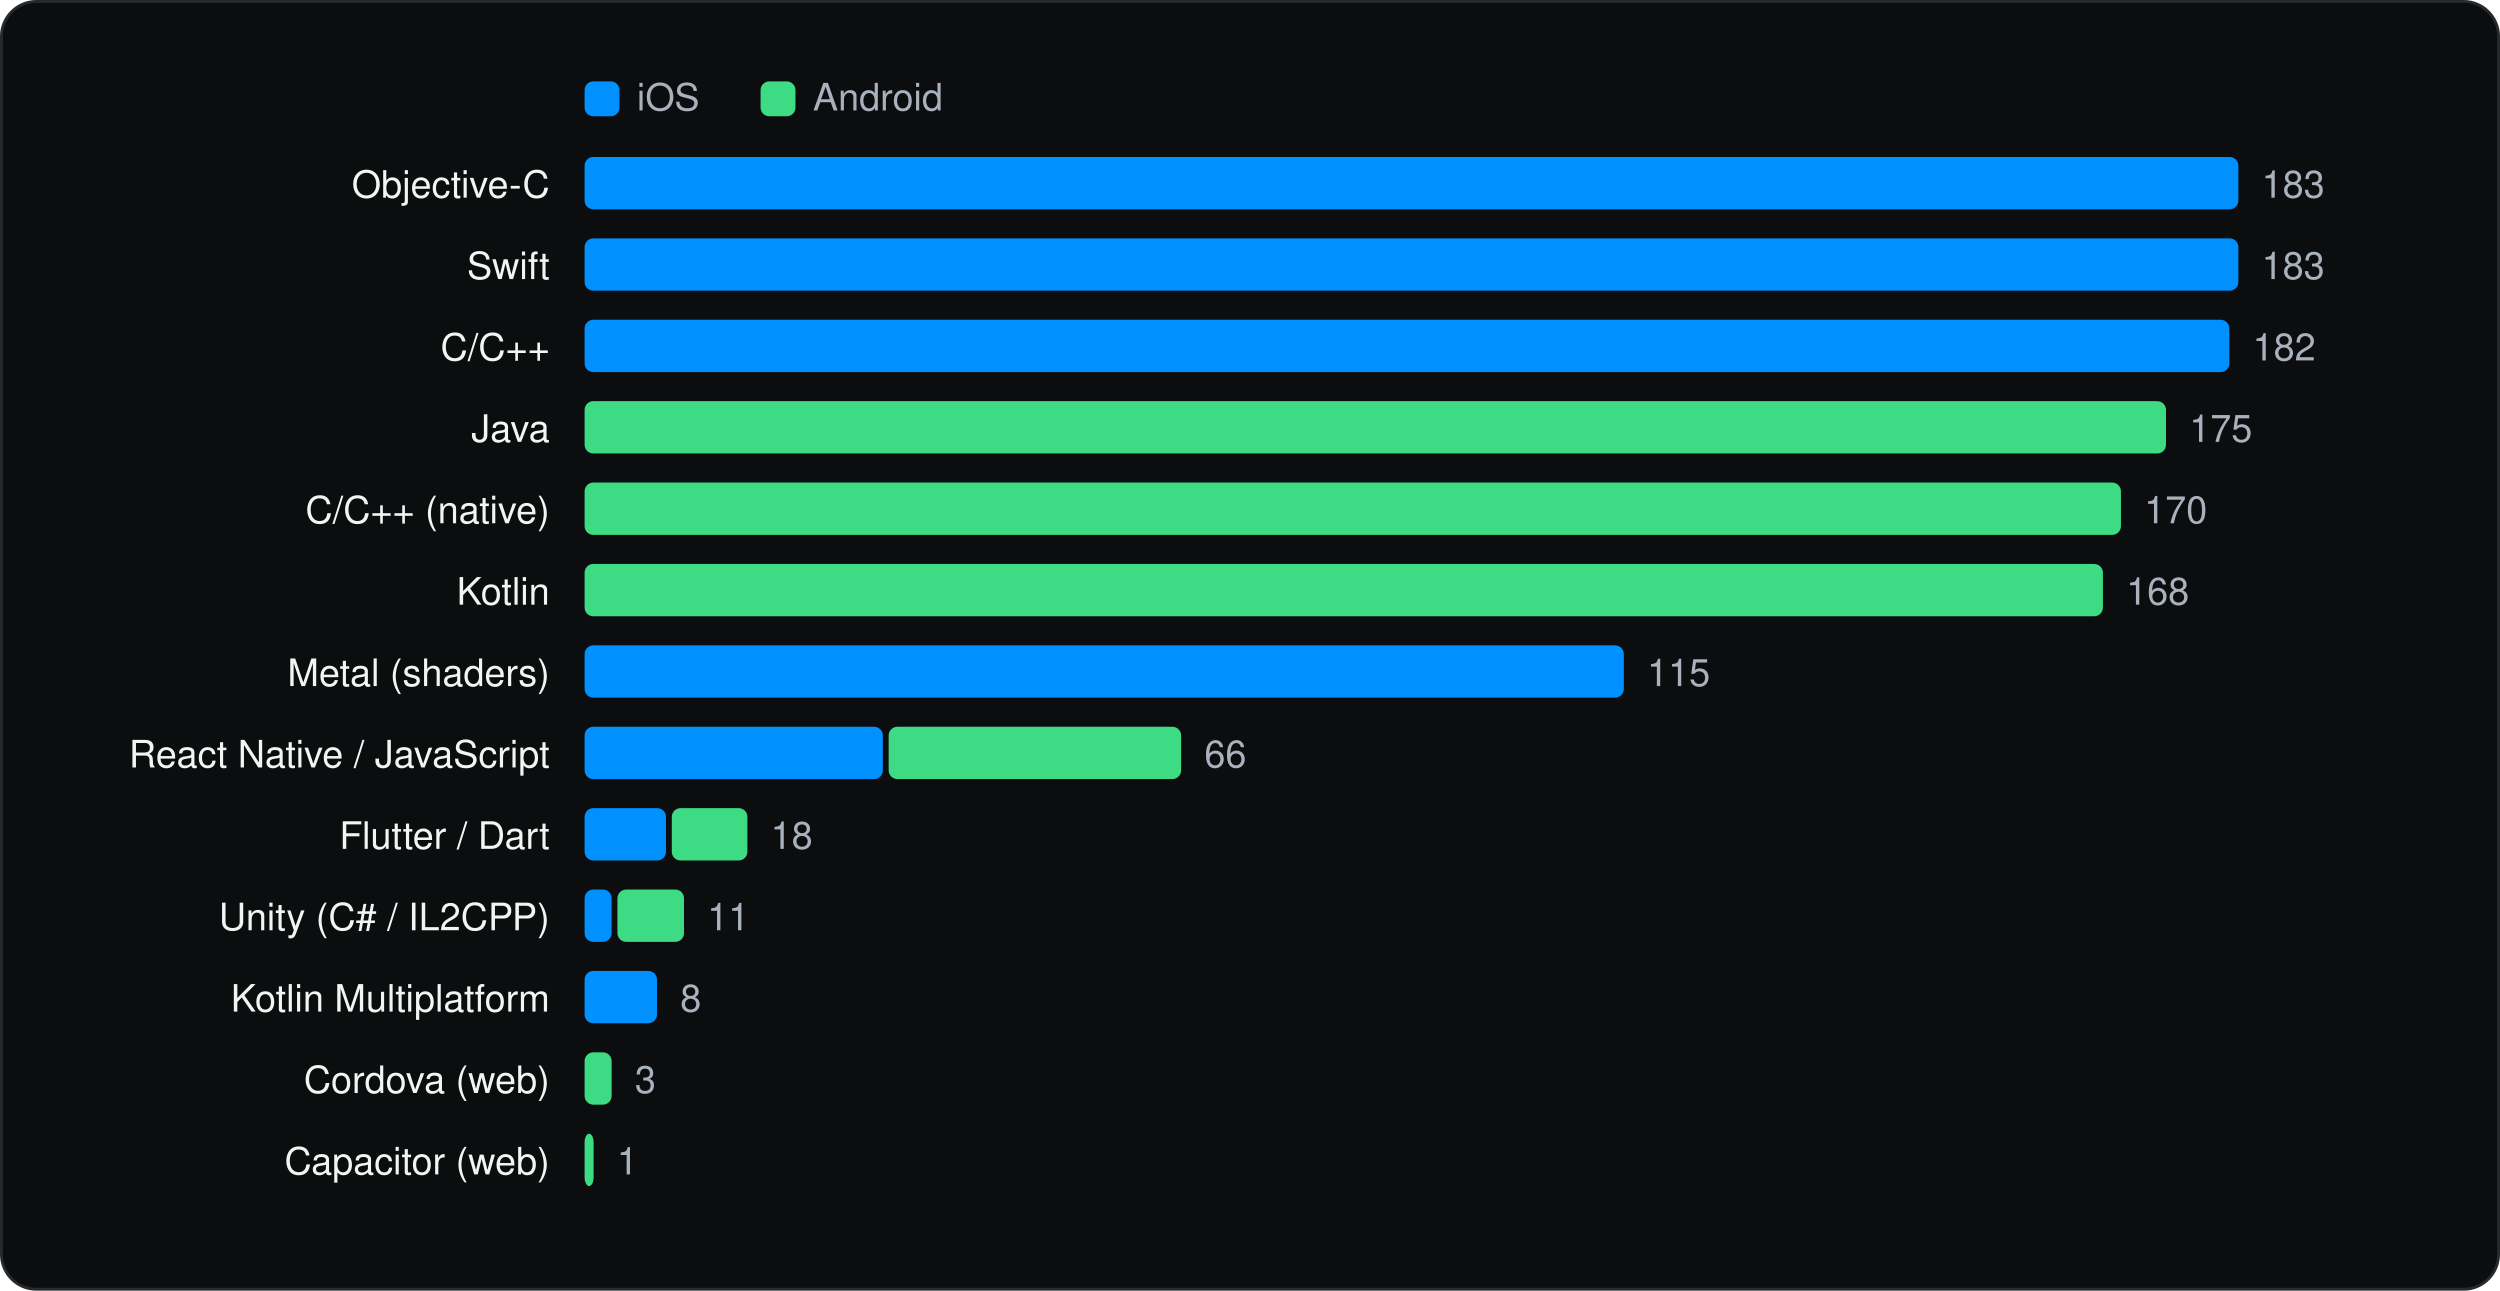
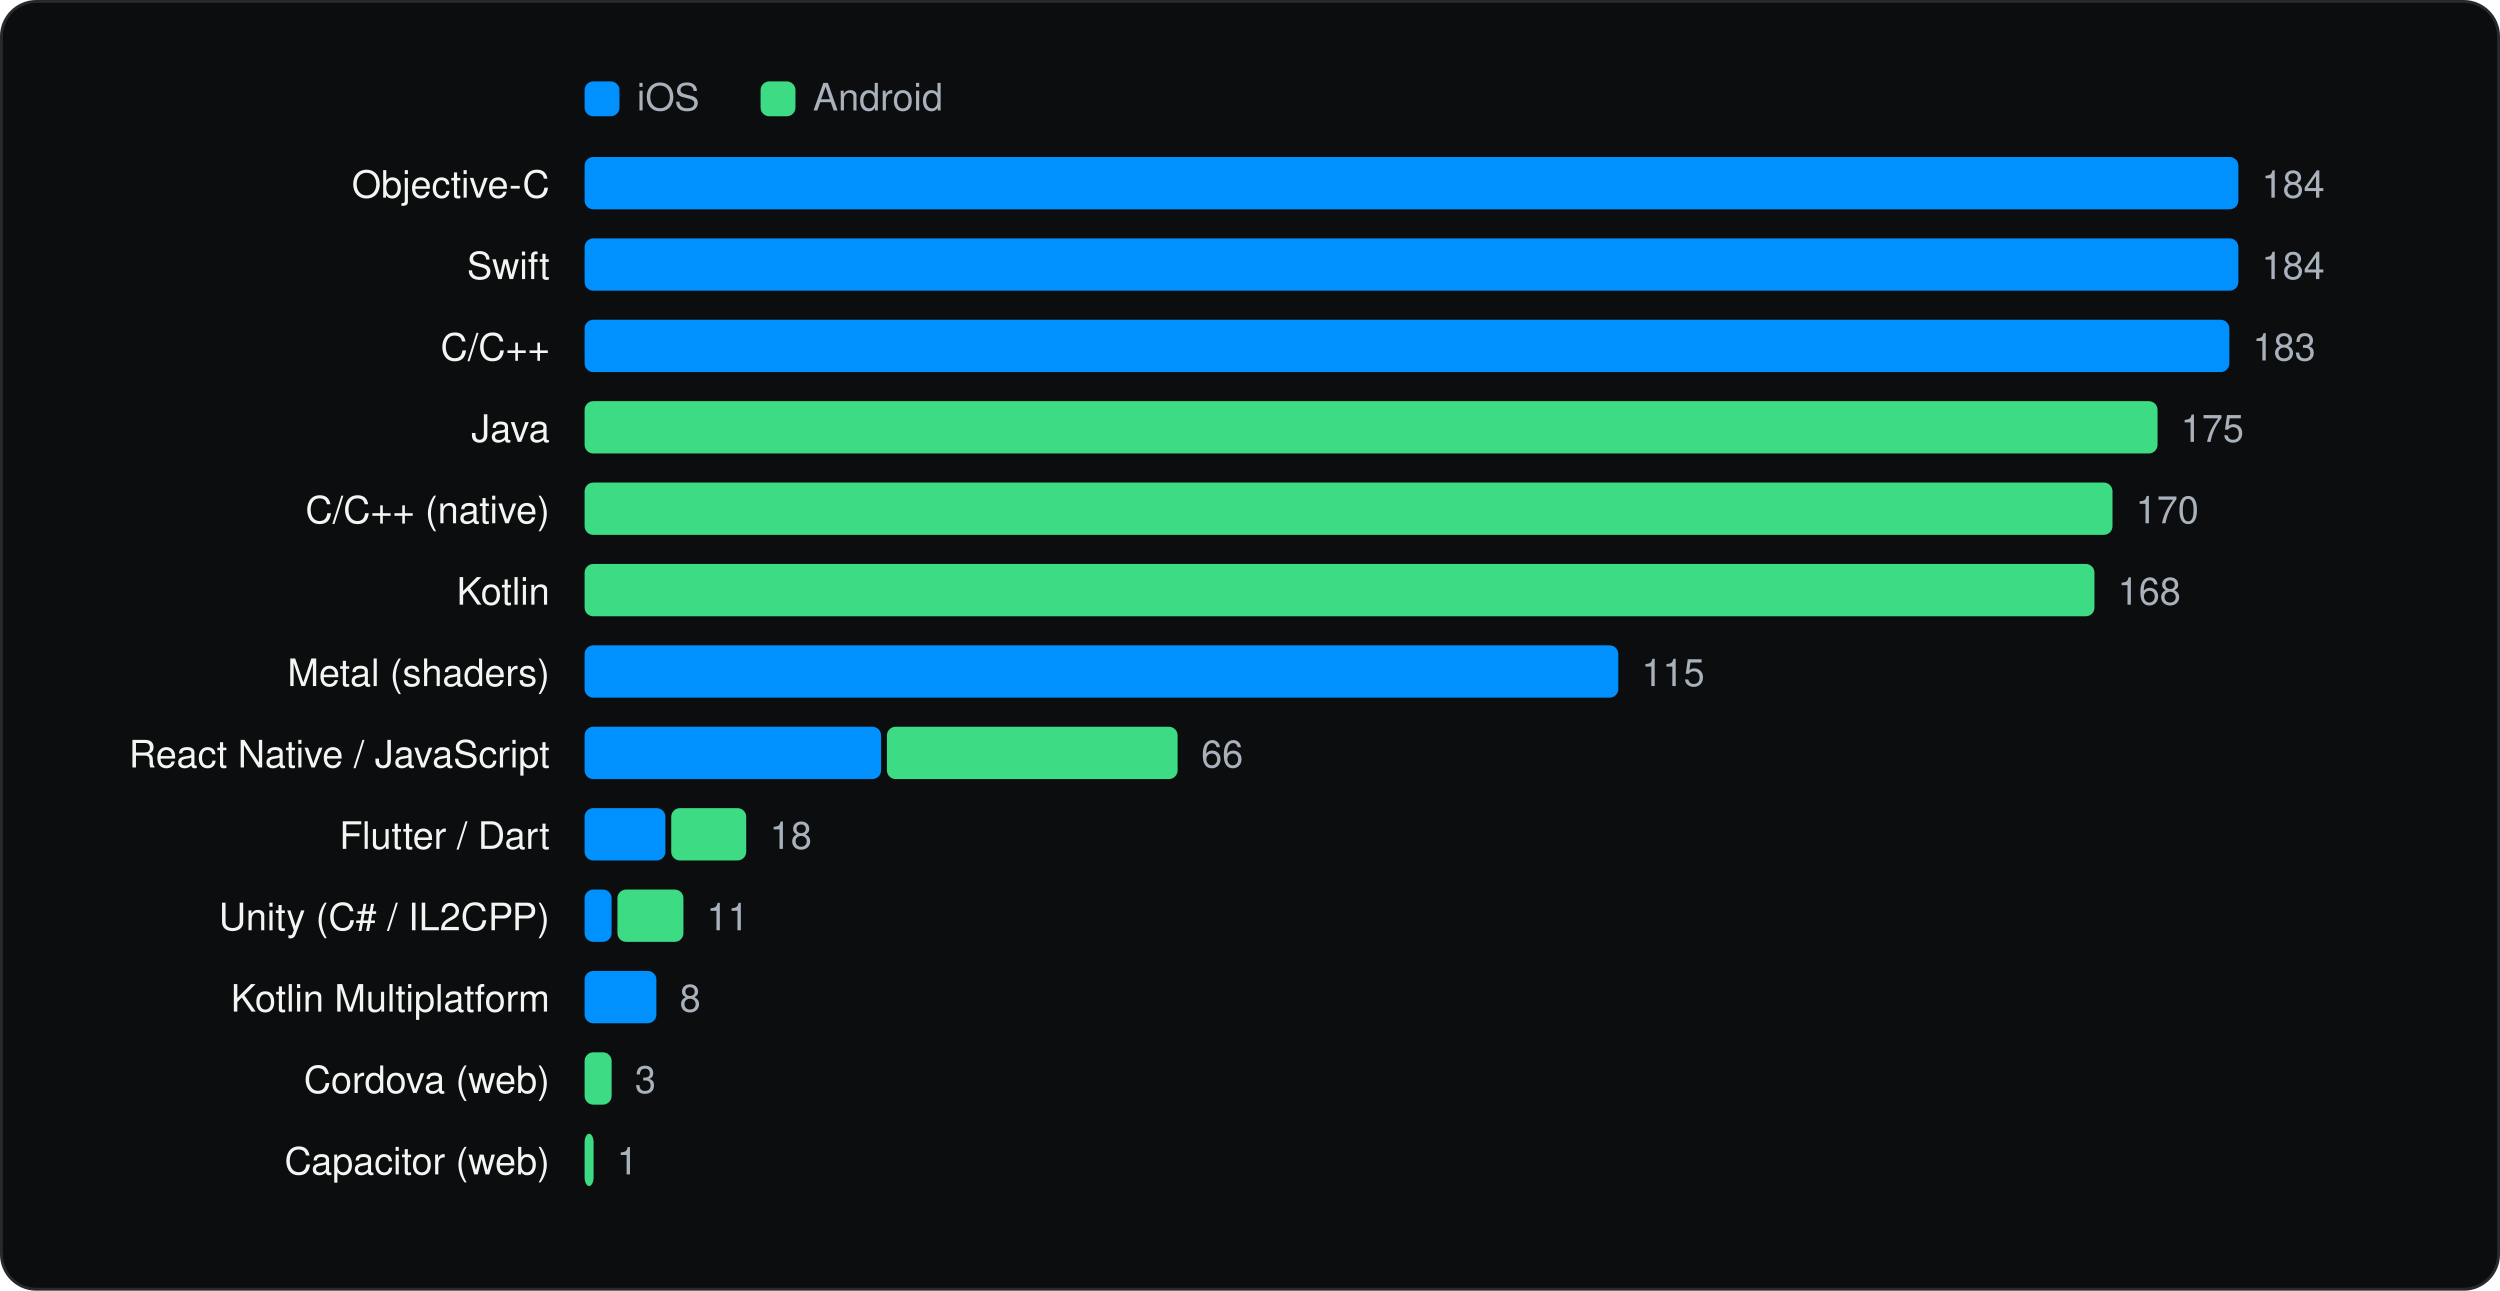
<svg xmlns="http://www.w3.org/2000/svg" viewBox="0 0 860 444" width="860" height="444" role="img" aria-label="Languages and runtimes" font-family="Geist, -apple-system, BlinkMacSystemFont, 'Segoe UI', Helvetica, Arial, sans-serif">
  <rect x="0.5" y="0.5" width="859" height="443" rx="12" fill="#0C0D0E" stroke="#262A2D" />
  <g transform="translate(20 20)">
    <rect x="181.1" y="8" width="12" height="12" rx="3" fill="#0091FF" />
    <text x="199.1" y="18" font-size="13" fill="#A9B2BC">iOS</text>
    <rect x="241.64" y="8" width="12" height="12" rx="3" fill="#3DDC84" />
    <text x="259.64" y="18" font-size="13" fill="#A9B2BC">Android</text>
    <text x="169.1" y="48" font-size="13" text-anchor="end" fill="#F1F6F3">Objective-C</text>
    <rect x="181.1" y="34" width="568.9" height="18" rx="3" fill="#0091FF" />
-     <text x="758.0" y="48" font-size="13" fill="#A9B2BC">183</text>
+     <text x="758.0" y="48" font-size="13" fill="#A9B2BC">184</text>
    <text x="169.1" y="76" font-size="13" text-anchor="end" fill="#F1F6F3">Swift</text>
    <rect x="181.1" y="62" width="568.9" height="18" rx="3" fill="#0091FF" />
-     <text x="758.0" y="76" font-size="13" fill="#A9B2BC">183</text>
+     <text x="758.0" y="76" font-size="13" fill="#A9B2BC">184</text>
    <text x="169.1" y="104" font-size="13" text-anchor="end" fill="#F1F6F3">C/C++</text>
    <rect x="181.1" y="90" width="565.8" height="18" rx="3" fill="#0091FF" />
-     <text x="754.9" y="104" font-size="13" fill="#A9B2BC">182</text>
+     <text x="754.9" y="104" font-size="13" fill="#A9B2BC">183</text>
    <text x="169.1" y="132" font-size="13" text-anchor="end" fill="#F1F6F3">Java</text>
-     <rect x="181.1" y="118" width="544.0" height="18" rx="3" fill="#3DDC84" />
-     <text x="733.1" y="132" font-size="13" fill="#A9B2BC">175</text>
+     <rect x="181.1" y="118" width="541.1" height="18" rx="3" fill="#3DDC84" />
+     <text x="730.2" y="132" font-size="13" fill="#A9B2BC">175</text>
    <text x="169.1" y="160" font-size="13" text-anchor="end" fill="#F1F6F3">C/C++ (native)</text>
-     <rect x="181.1" y="146" width="528.5" height="18" rx="3" fill="#3DDC84" />
-     <text x="717.6" y="160" font-size="13" fill="#A9B2BC">170</text>
+     <rect x="181.1" y="146" width="525.6" height="18" rx="3" fill="#3DDC84" />
+     <text x="714.7" y="160" font-size="13" fill="#A9B2BC">170</text>
    <text x="169.1" y="188" font-size="13" text-anchor="end" fill="#F1F6F3">Kotlin</text>
-     <rect x="181.1" y="174" width="522.3" height="18" rx="3" fill="#3DDC84" />
-     <text x="711.4" y="188" font-size="13" fill="#A9B2BC">168</text>
+     <rect x="181.1" y="174" width="519.4" height="18" rx="3" fill="#3DDC84" />
+     <text x="708.5" y="188" font-size="13" fill="#A9B2BC">168</text>
    <text x="169.1" y="216" font-size="13" text-anchor="end" fill="#F1F6F3">Metal (shaders)</text>
-     <rect x="181.1" y="202" width="357.5" height="18" rx="3" fill="#0091FF" />
-     <text x="546.6" y="216" font-size="13" fill="#A9B2BC">115</text>
+     <rect x="181.1" y="202" width="355.6" height="18" rx="3" fill="#0091FF" />
+     <text x="544.7" y="216" font-size="13" fill="#A9B2BC">115</text>
    <text x="169.1" y="244" font-size="13" text-anchor="end" fill="#F1F6F3">React Native / JavaScript</text>
-     <rect x="181.1" y="230" width="102.6" height="18" rx="3" fill="#0091FF" />
-     <rect x="285.7" y="230" width="100.6" height="18" rx="3" fill="#3DDC84" />
-     <text x="394.3" y="244" font-size="13" fill="#A9B2BC">66</text>
+     <rect x="181.1" y="230" width="102.0" height="18" rx="3" fill="#0091FF" />
+     <rect x="285.1" y="230" width="100.0" height="18" rx="3" fill="#3DDC84" />
+     <text x="393.2" y="244" font-size="13" fill="#A9B2BC">66</text>
    <text x="169.1" y="272" font-size="13" text-anchor="end" fill="#F1F6F3">Flutter / Dart</text>
-     <rect x="181.1" y="258" width="28.0" height="18" rx="3" fill="#0091FF" />
-     <rect x="211.1" y="258" width="26.0" height="18" rx="3" fill="#3DDC84" />
-     <text x="245.1" y="272" font-size="13" fill="#A9B2BC">18</text>
+     <rect x="181.1" y="258" width="27.8" height="18" rx="3" fill="#0091FF" />
+     <rect x="210.9" y="258" width="25.8" height="18" rx="3" fill="#3DDC84" />
+     <text x="244.8" y="272" font-size="13" fill="#A9B2BC">18</text>
    <text x="169.1" y="300" font-size="13" text-anchor="end" fill="#F1F6F3">Unity (C# / IL2CPP)</text>
    <rect x="181.1" y="286" width="9.3" height="18" rx="3" fill="#0091FF" />
-     <rect x="192.4" y="286" width="22.9" height="18" rx="3" fill="#3DDC84" />
-     <text x="223.3" y="300" font-size="13" fill="#A9B2BC">11</text>
+     <rect x="192.4" y="286" width="22.7" height="18" rx="3" fill="#3DDC84" />
+     <text x="223.1" y="300" font-size="13" fill="#A9B2BC">11</text>
    <text x="169.1" y="328" font-size="13" text-anchor="end" fill="#F1F6F3">Kotlin Multiplatform</text>
-     <rect x="181.1" y="314" width="24.9" height="18" rx="3" fill="#0091FF" />
-     <text x="214.0" y="328" font-size="13" fill="#A9B2BC">8</text>
+     <rect x="181.1" y="314" width="24.7" height="18" rx="3" fill="#0091FF" />
+     <text x="213.8" y="328" font-size="13" fill="#A9B2BC">8</text>
    <text x="169.1" y="356" font-size="13" text-anchor="end" fill="#F1F6F3">Cordova (web)</text>
    <rect x="181.1" y="342" width="9.3" height="18" rx="3" fill="#3DDC84" />
    <text x="198.4" y="356" font-size="13" fill="#A9B2BC">3</text>
    <text x="169.1" y="384" font-size="13" text-anchor="end" fill="#F1F6F3">Capacitor (web)</text>
    <rect x="181.1" y="370" width="3.1" height="18" rx="3" fill="#3DDC84" />
    <text x="192.2" y="384" font-size="13" fill="#A9B2BC">1</text>
  </g>
</svg>
